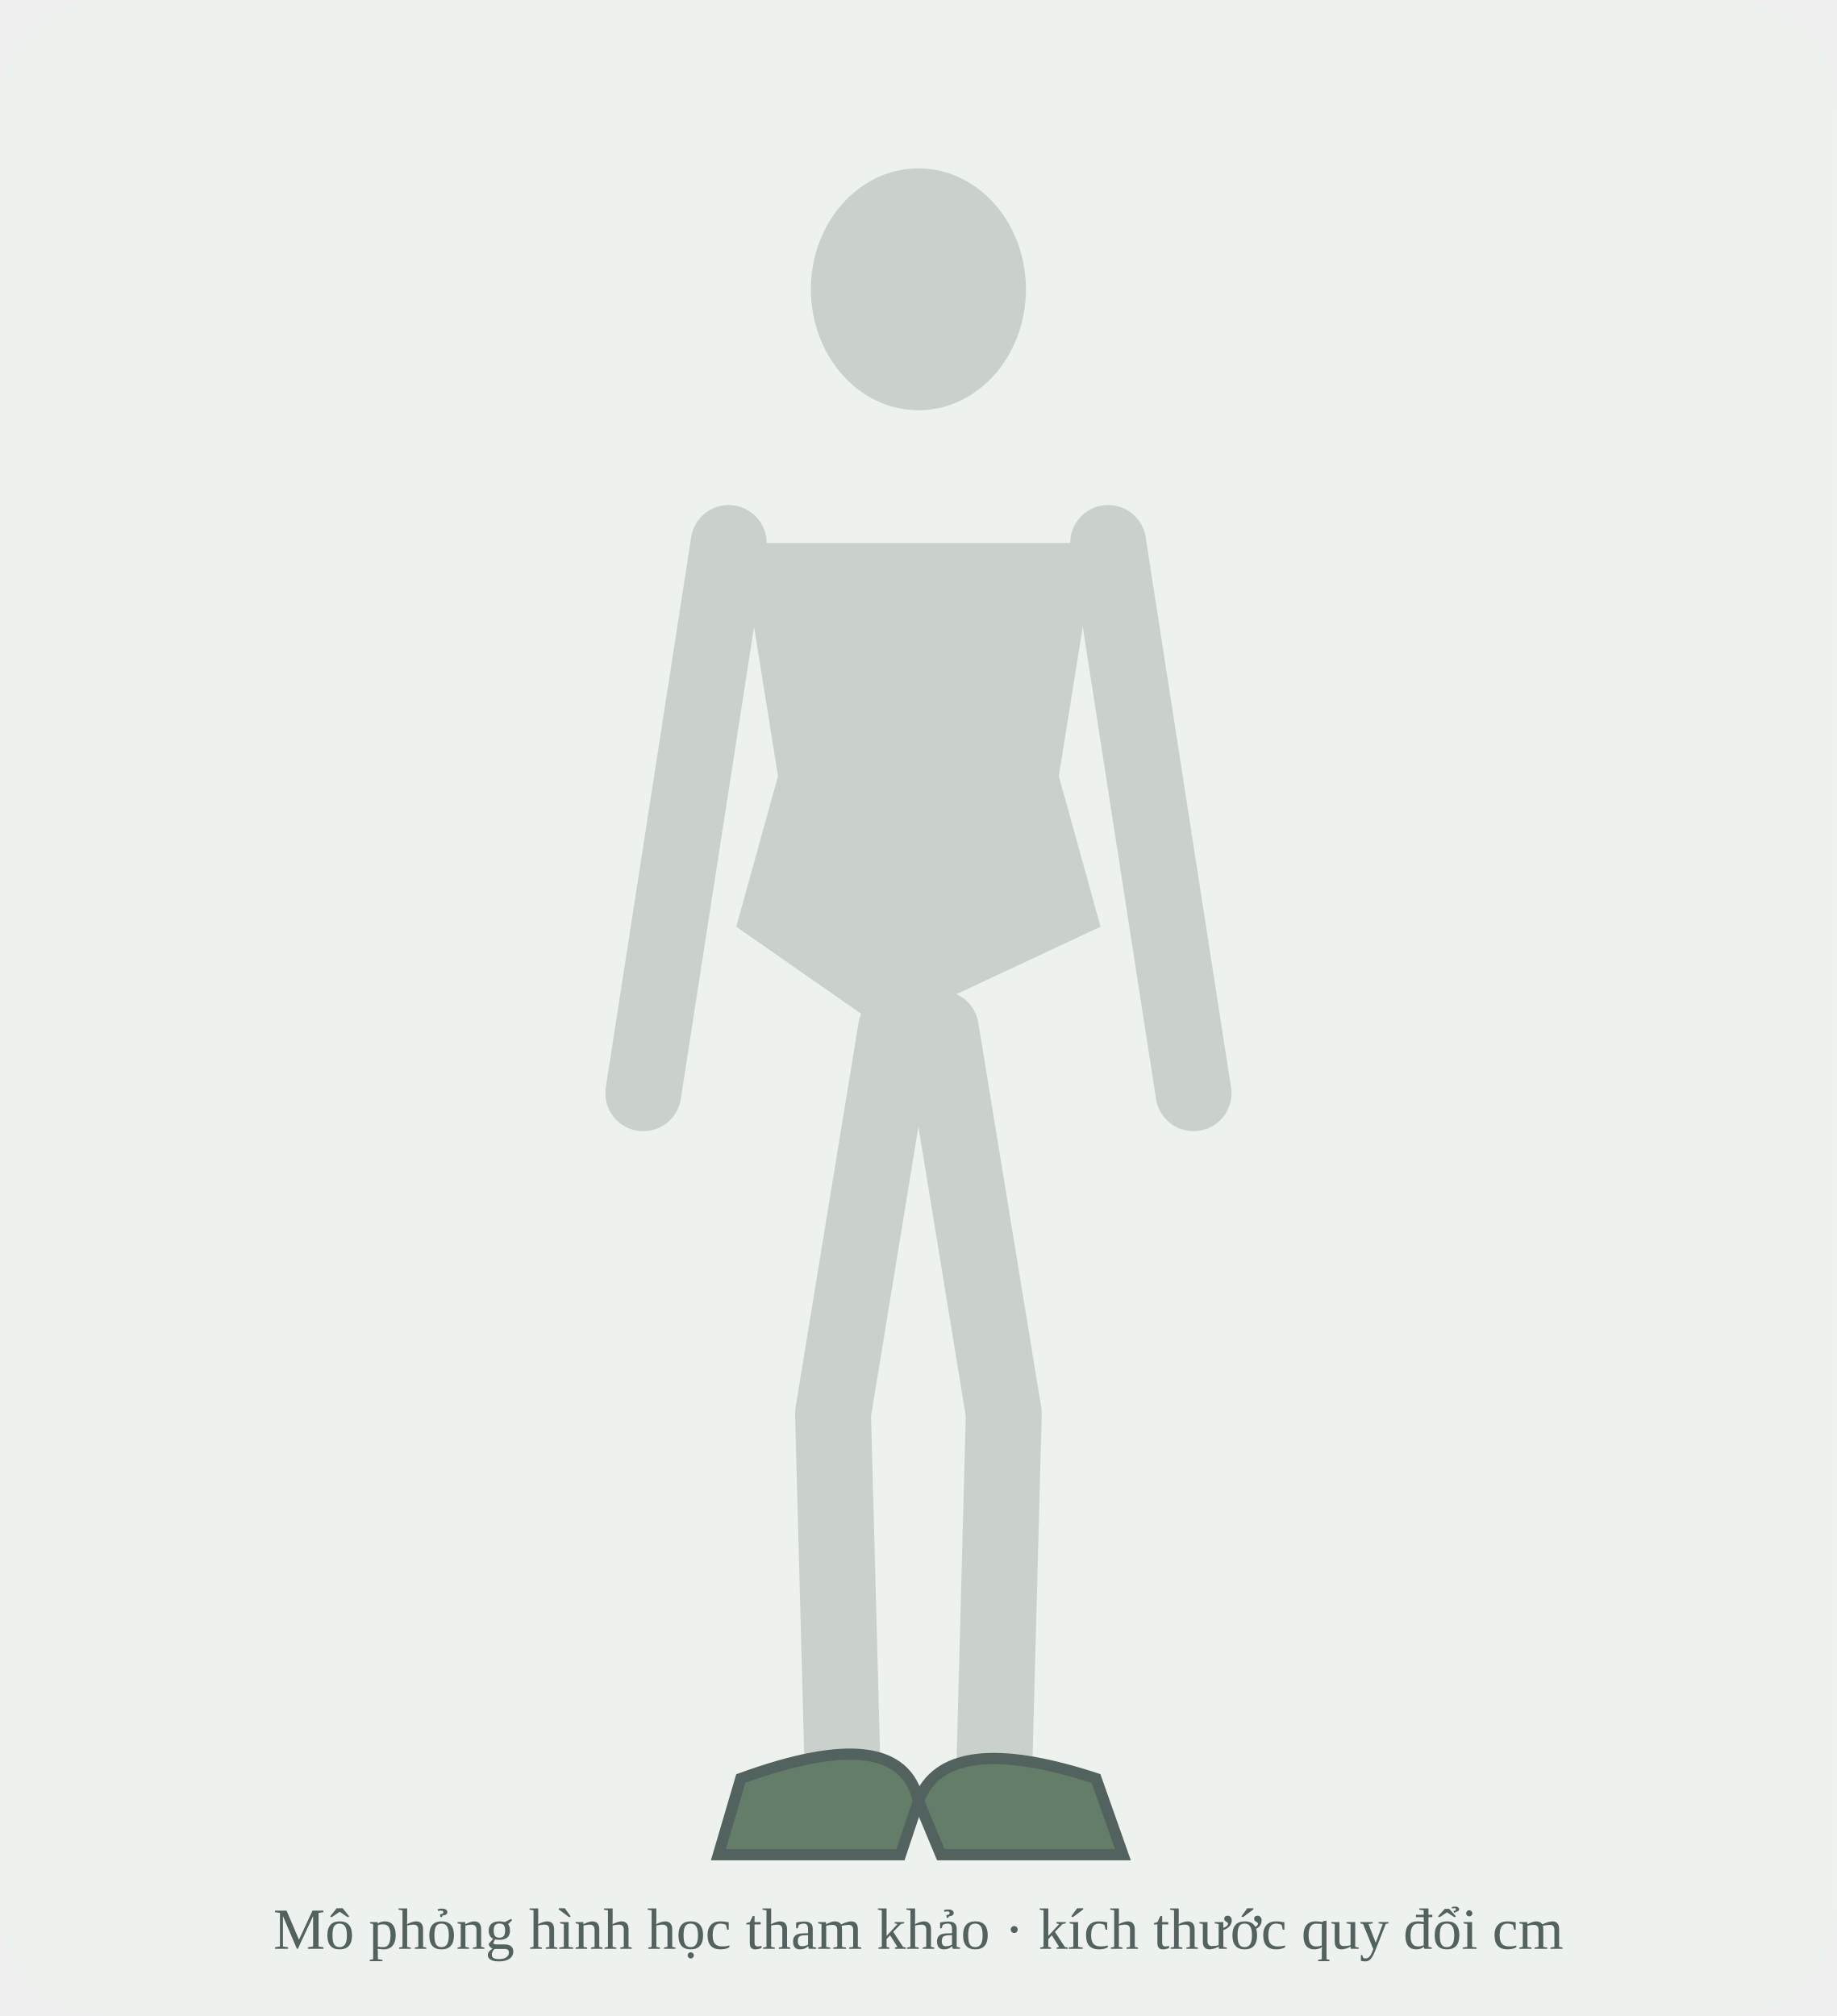
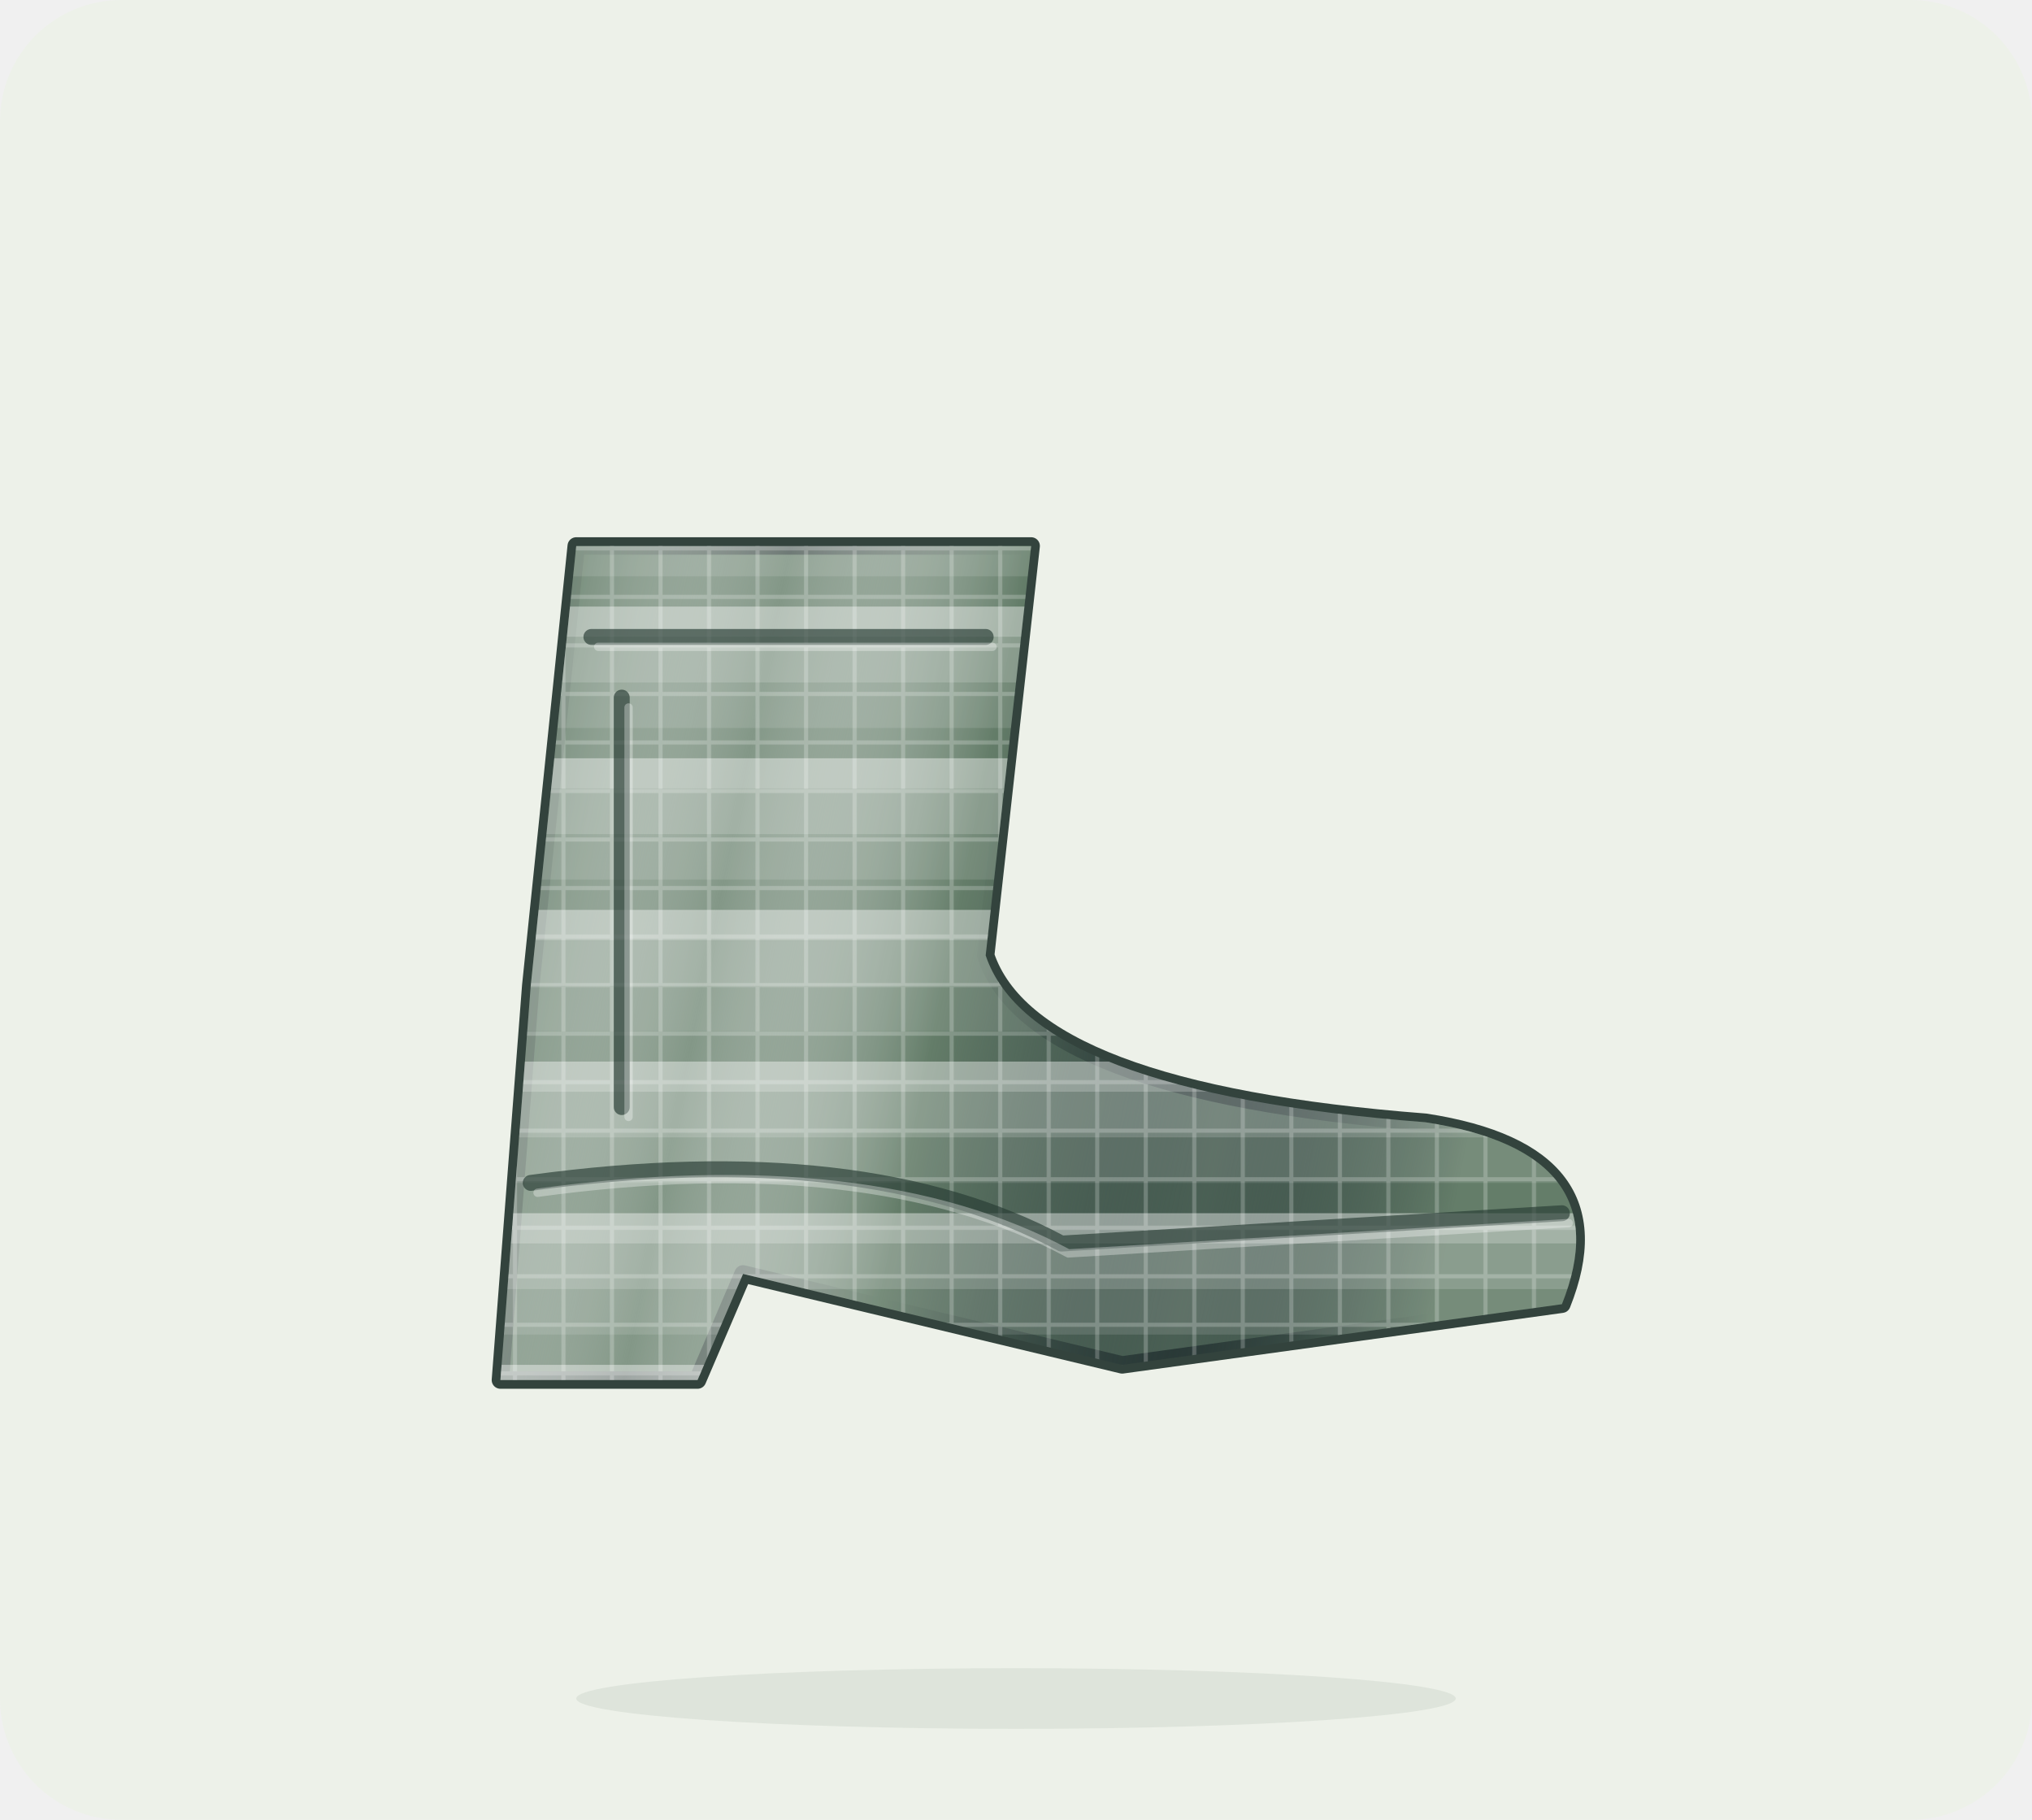
- <svg xmlns="http://www.w3.org/2000/svg" data-garment-id="tpl-shoes-3" data-garment-category="shoes" viewBox="0 0 410 450" role="img" aria-label="Ma-nơ-canh và trang phục minh họa theo số đo cm">
+ <svg xmlns="http://www.w3.org/2000/svg" viewBox="-17 0 134 120" data-garment-id="tpl-shoes-3" data-garment-category="shoes" role="img">
  <defs>
-     <pattern id="ws-stripe" width="12" height="12" patternUnits="userSpaceOnUse">
-       <path d="M0 0V12" stroke="#fff" stroke-opacity=".55" stroke-width="3" />
+     <linearGradient id="fabric-tpl-shoes-3-light" x1="0" y1=".2" x2=".96" y2=".35">
+       <stop stop-color="#647d69" />
+       <stop offset=".24" stop-color="white" stop-opacity="0.2" />
+       <stop offset=".47" stop-color="#647d69" />
+       <stop offset=".76" stop-color="#18272c" stop-opacity=".34" />
+       <stop offset="1" stop-color="#647d69" />
+     </linearGradient>
+     <pattern id="fabric-tpl-shoes-3-print" width="10" height="10" patternUnits="userSpaceOnUse">
+       <path d="M0 0h10v2H0Z" fill="white" opacity=".9" />
+       <path d="M0 2h10v3H0Z" fill="white" opacity=".55" />
+       <path d="M0 5h10v3H0Z" fill="white" opacity=".25" />
    </pattern>
-     <pattern id="ws-check" width="18" height="18" patternUnits="userSpaceOnUse">
-       <path d="M0 0H18M0 0V18" stroke="#fff" stroke-opacity=".45" stroke-width="2" />
-     </pattern>
-     <pattern id="ws-dot" width="14" height="14" patternUnits="userSpaceOnUse">
-       <circle cx="4" cy="4" r="2" fill="#fff" fill-opacity=".7" />
-     </pattern>
-     <pattern id="ws-wave" width="24" height="14" patternUnits="userSpaceOnUse">
-       <path d="M0 7Q6 0 12 7T24 7" fill="none" stroke="#fff" stroke-opacity=".6" stroke-width="2" />
+     <pattern id="fabric-tpl-shoes-3-weave" width="3.2" height="3.2" viewBox="0 0 10 10" patternUnits="userSpaceOnUse">
+       <path d="M0 3h10M3 0v10" fill="none" stroke="white" stroke-width="0.85" />
    </pattern>
  </defs>
-   <rect width="410" height="450" rx="24" fill="#eef2ef" />
-   <g transform="">
-     <g fill="#b9c1bd" opacity=".68">
-       <ellipse cx="205" cy="64.579" rx="24" ry="27" />
-       <path d="M 189.16 121.2 L 162.647 121.2 L 166.882 130.958 L 173.659 173.243 L 164.341 206.855 L 197 229.624 L 191 394.8 L 180 394.8 L 197 229.624 L 245.659 206.855 L 236.341 173.243 L 243.118 130.958 L 247.353 121.2 L 220.84 121.2 Z" />
-       <path d="M 162.647 121.2 L 143.588 244.024 M 247.353 121.2 L 266.412 244.024 M 200 229.624 L 185.941 315.515 L 188.059 394.8 M 210 229.624 L 224.059 315.515 L 221.941 394.8" fill="none" stroke="#b9c1bd" stroke-width="16.941" stroke-linecap="round" stroke-linejoin="round" />
-     </g>
+   <rect x="-17" width="134" height="120" rx="8" fill="#edf1e9" />
+   <ellipse cx="50" cy="112" rx="29" ry="2" fill="#abb9ab" opacity=".23" />
+   <g transform="translate(50 60) scale(1 1) translate(-50 -60)" stroke-linejoin="round" stroke-linecap="round">
+     <path data-garment="tpl-shoes-3" data-region="main" d="M21 36H51L48 63Q51 72 77 74Q90 76 86 86L57 90 32 84 29 91H16L18 65Z" fill-rule="evenodd" fill="#647d69" stroke="#33433d" stroke-width="1.15" />
+     <path d="M21 36H51L48 63Q51 72 77 74Q90 76 86 86L57 90 32 84 29 91H16L18 65Z" fill-rule="evenodd" fill="url(#fabric-tpl-shoes-3-light)" opacity="1" />
+     <path d="M21 36H51L48 63Q51 72 77 74Q90 76 86 86L57 90 32 84 29 91H16L18 65Z" fill-rule="evenodd" fill="url(#fabric-tpl-shoes-3-weave)" opacity="0.22" />
+     <path d="M21 36H51L48 63Q51 72 77 74Q90 76 86 86L57 90 32 84 29 91H16L18 65Z" fill-rule="evenodd" fill="url(#fabric-tpl-shoes-3-print)" opacity="0.45" />
+     <path d="M22 42H48M24 46V73M18 78Q40 75 53 82L86 80" fill="none" stroke="#263b32" opacity=".65" stroke-width="1.05" />
+     <path d="M22 42H48M24 46V73M18 78Q40 75 53 82L86 80" transform="translate(.45 .65)" fill="none" stroke="#fff" opacity=".32" stroke-width=".55" />
  </g>
-   <g transform="">
-     <g>
-       <path data-garment="tpl-shoes-3" data-region="main" d="M 165.353 397 Q 201 384 205 402 L 201 414 L 160.353 414 Z" fill="#647d69" stroke="#52625e" stroke-width="2.5" vector-effect="non-scaling-stroke" />
-       <path data-garment="tpl-shoes-3" data-region="main" d="M 205 402 Q 211 386 244.647 397 L 250.647 414 L 210 414 Z" fill="#647d69" stroke="#52625e" stroke-width="2.5" vector-effect="non-scaling-stroke" />
-     </g>
-   </g>
-   <text x="205" y="435" text-anchor="middle" fill="#52625e" font-size="13">Mô phỏng hình học tham khảo · kích thước quy đổi cm</text>
</svg>
